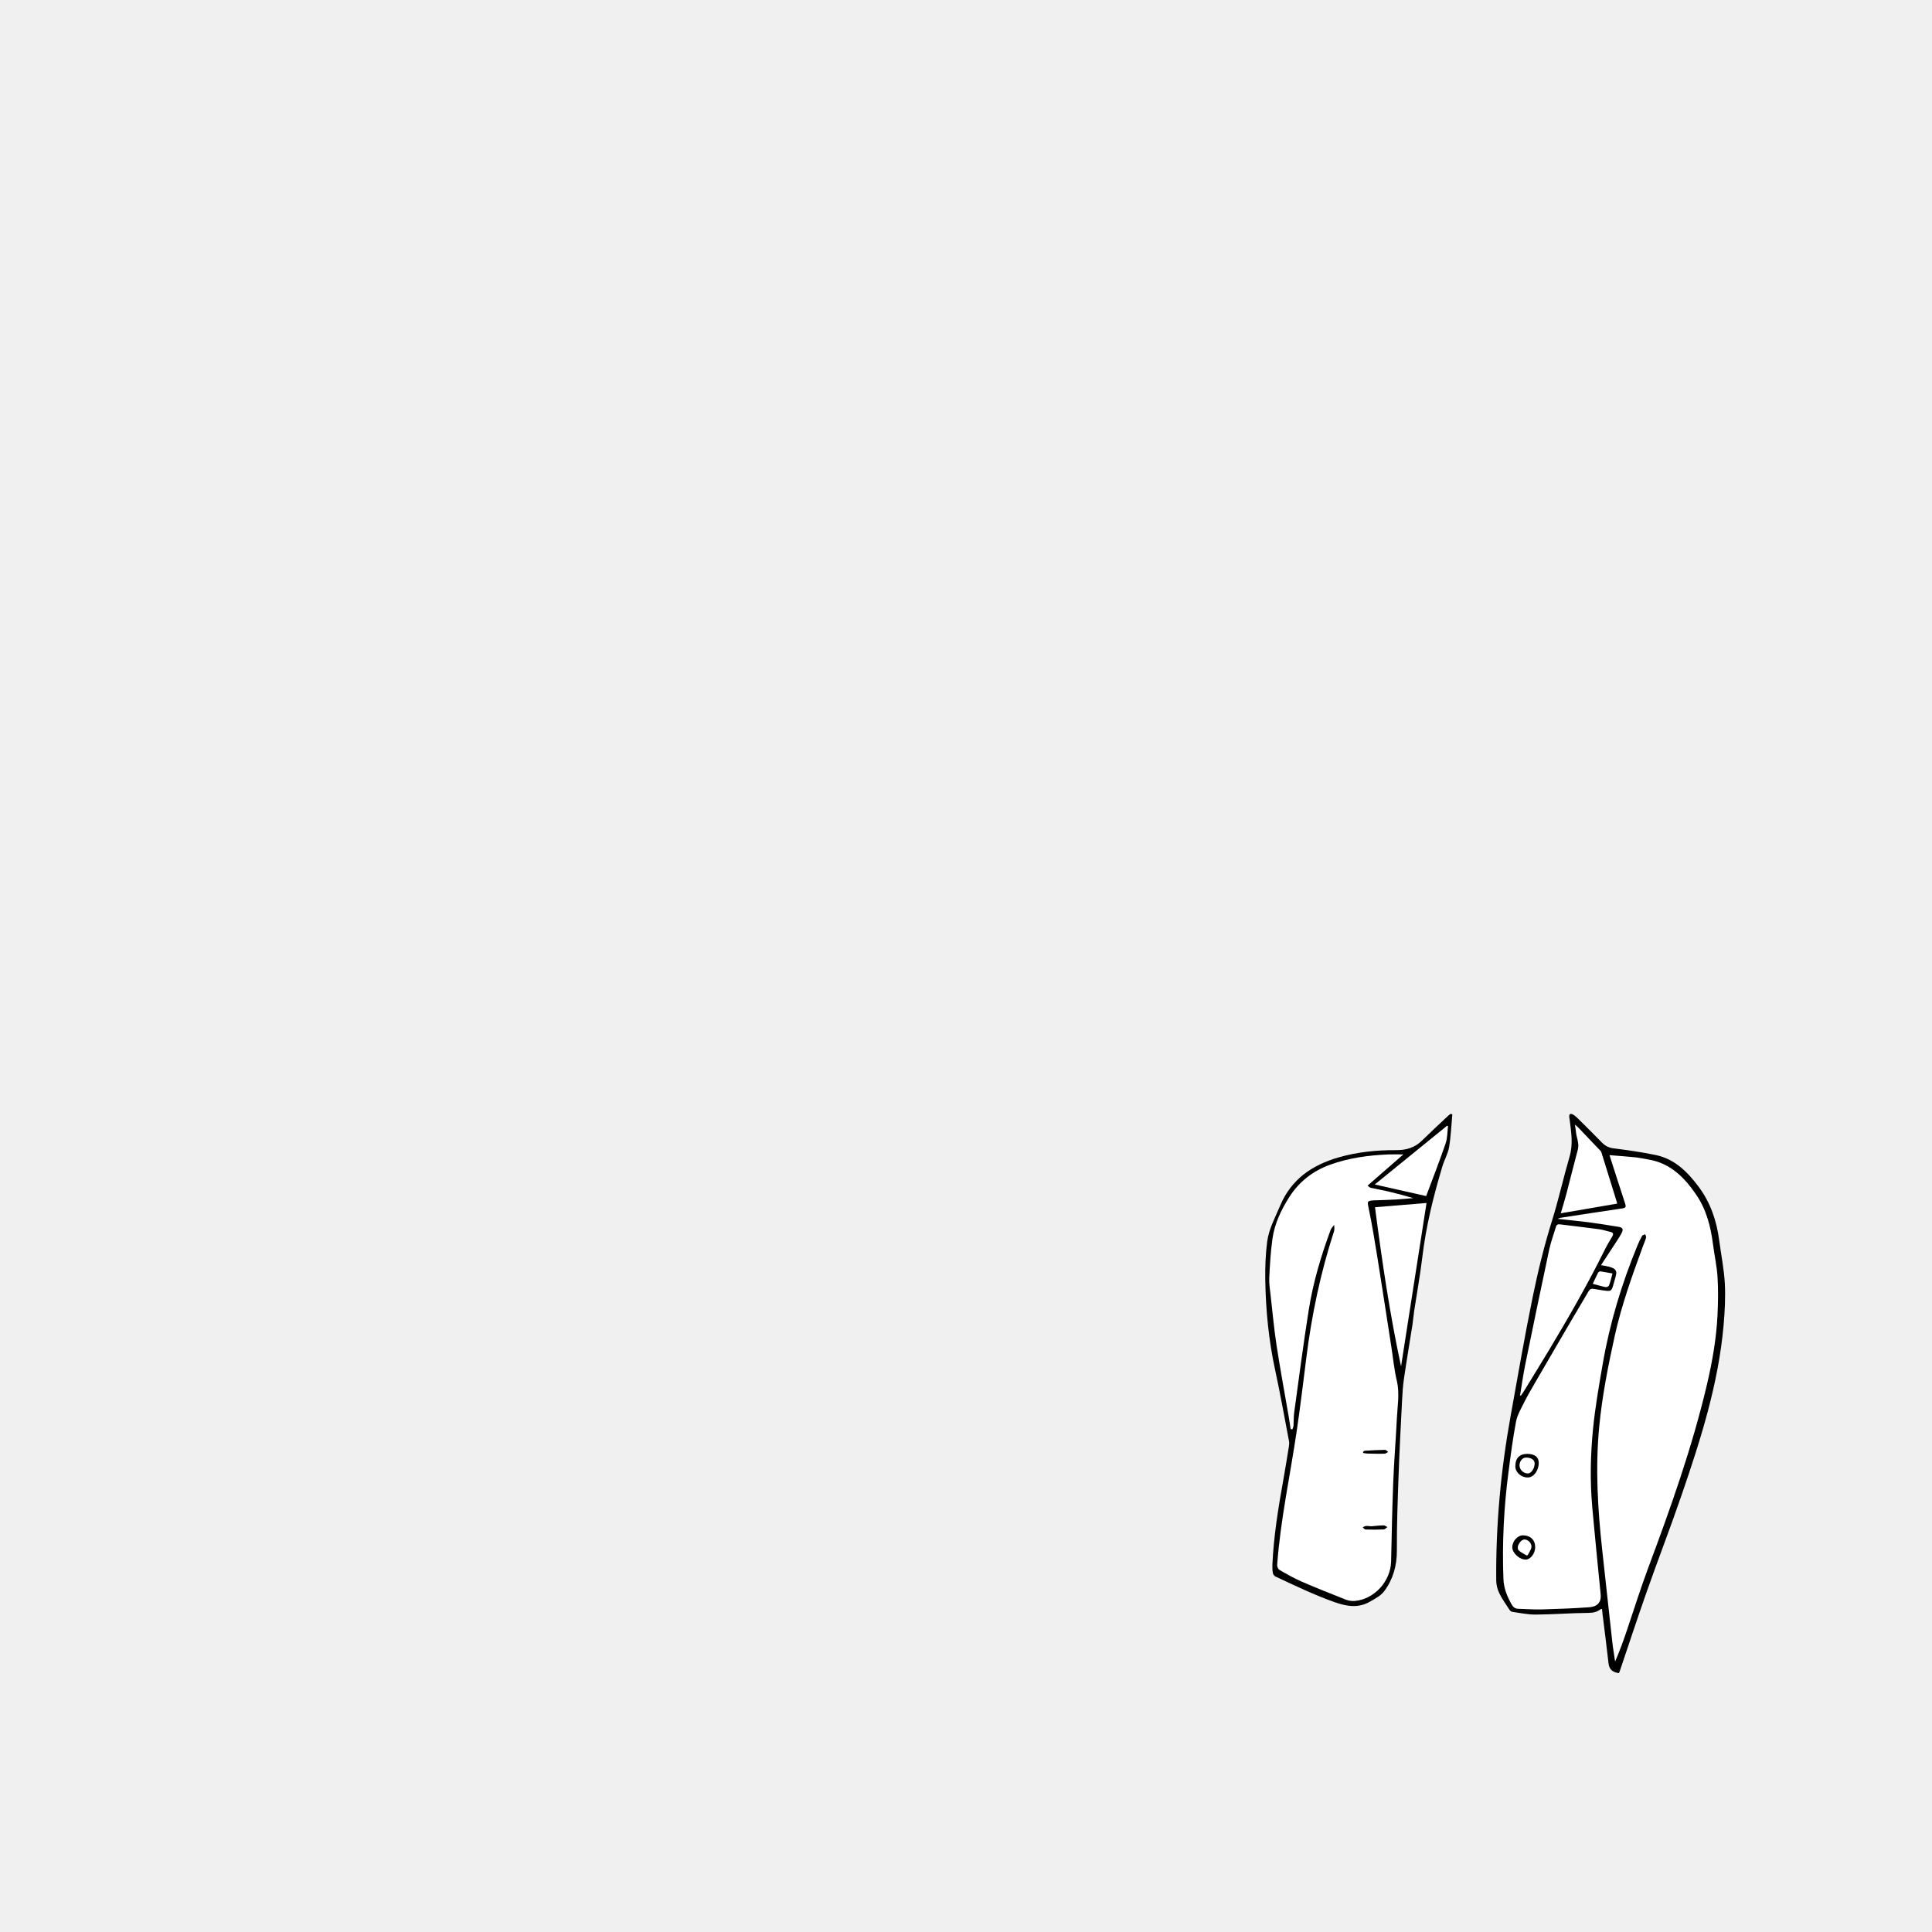
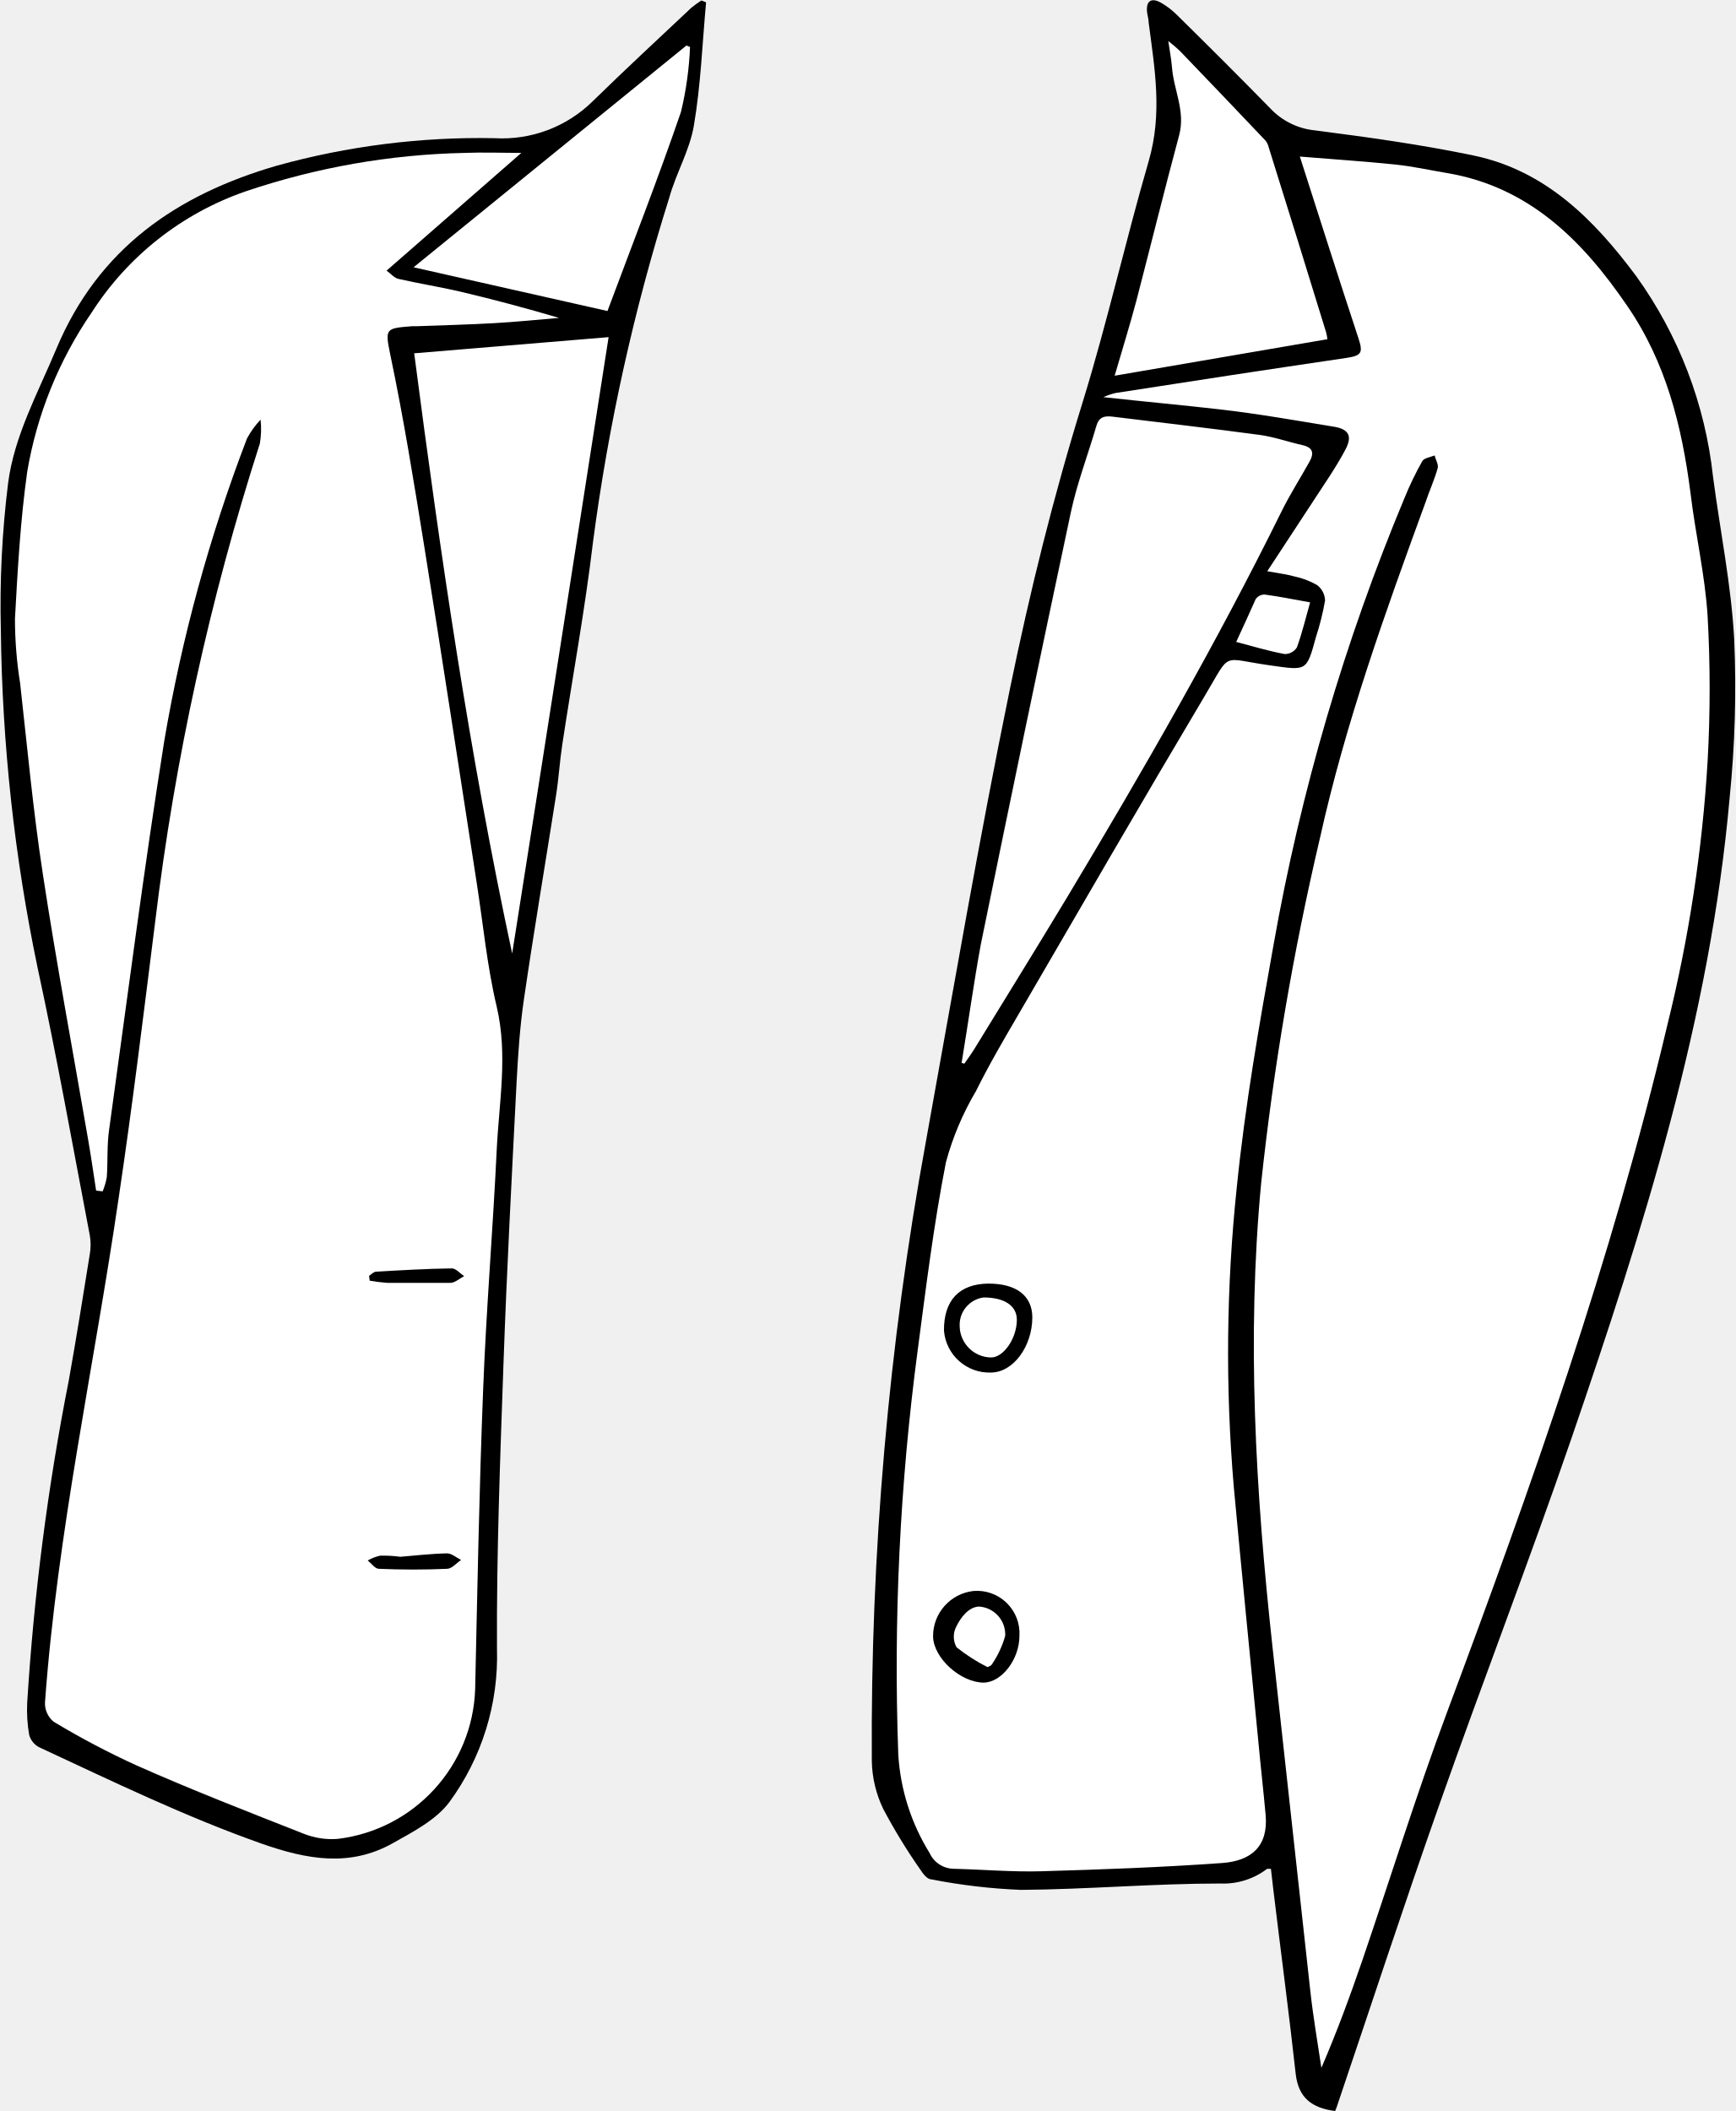
- <svg xmlns="http://www.w3.org/2000/svg" id="_블레이저" data-name="블레이저" viewBox="0 0 595.2 595.2">
+ <svg xmlns="http://www.w3.org/2000/svg" id="블레이저" viewBox="0 0 141.7 172.32">
  <defs>
-     <style>
-       .cls-1 {
-         fill: #fff;
-       }
-     </style>
+     <style>.cls-1{fill:#fff;}</style>
  </defs>
-   <g id="_레이어_23_이미지" data-name="레이어 23 이미지">
-     <path class="cls-1" d="M493.23,389.76c1.78-2.72,3.44-5.25,5.09-7.78,.45-.7,.89-1.41,1.28-2.15,.58-1.09,.33-1.68-.89-1.88-3.11-.52-6.22-1.01-9.34-1.42-3.08-.4-6.17-.69-9.52-1.05,.46-.17,.7-.3,.97-.34,6.27-.96,12.54-1.93,18.82-2.86,1.25-.19,1.39-.41,.99-1.62-1.59-4.84-3.14-9.7-4.78-14.81,2.76,.22,5.28,.38,7.79,.65,1.43,.15,2.83,.46,4.25,.7,6.72,1.13,11.05,5.51,14.68,10.83,3.14,4.61,4.47,9.83,5.17,15.27,.43,3.36,1.19,6.7,1.4,10.07,.24,3.93,.18,7.9-.01,11.83-.36,7.27-1.62,14.42-3.29,21.5-4.53,19.19-11.11,37.72-18,56.15-2.5,6.69-4.61,13.52-6.92,20.27-1,2.93-2.08,5.84-3.33,8.74-.3-2.08-.66-4.15-.9-6.24-1.05-9.4-2.07-18.8-3.09-28.19-1.37-12.56-2.12-25.16-.93-37.77,.9-9.5,2.75-18.87,4.81-28.19,2.07-9.38,5.31-18.39,8.61-27.38,.34-.94,.76-1.85,1.03-2.81,.09-.3-.16-.7-.25-1.05-.33,.15-.82,.21-.96,.47-.55,.97-1.03,1.98-1.45,3.01-4.85,11.77-8.51,23.91-10.69,36.46-1.14,6.56-2.29,13.14-2.96,19.76-.83,8.14-.99,16.34-.25,24.52,.62,6.91,1.32,13.82,1.98,20.73,.19,2.02,.42,4.03,.6,6.05,.22,2.56-1.18,3.75-3.57,3.91-4.89,.35-9.8,.53-14.71,.67-2.38,.07-4.77-.14-7.16-.2-.95-.02-1.54-.52-1.98-1.31-1.4-2.48-2.44-5-2.55-7.97-.41-11.04,.14-22.03,1.58-32.97,.68-5.14,1.34-10.29,2.3-15.39,.38-2,1.48-3.9,2.41-5.76,1.07-2.14,2.27-4.21,3.48-6.28,5.08-8.72,10.14-17.46,15.29-26.14,2.09-3.51,1.21-2.91,5.22-2.34,3.01,.42,2.99,.54,3.76-2.29,.27-1,.62-2,.75-3.02,.05-.4-.3-1.02-.65-1.26-.54-.37-1.23-.54-1.87-.72-.61-.17-1.24-.24-2.2-.41Zm-20.28,86.9c0-2.23-1.47-3.65-3.74-3.66-1.7,0-3.33,1.82-3.31,3.71,.02,1.76,2.26,3.79,4.13,3.76,1.49-.03,2.92-1.9,2.92-3.81Zm-2.47-28.75c-2.39,.02-3.66,1.36-3.64,3.84,.01,1.86,1.79,3.44,3.85,3.42,1.8-.02,3.37-2.12,3.36-4.52,0-1.77-1.29-2.76-3.57-2.74Z" />
-     <path class="cls-1" d="M468.28,429.88c.53-3.18,.97-6.38,1.61-9.54,2.41-11.8,4.86-23.6,7.37-35.38,.51-2.37,1.39-4.65,2.06-6.98,.21-.74,.62-.88,1.34-.78,3.99,.51,8,.95,11.99,1.49,1.18,.16,2.32,.57,3.49,.83,.9,.2,.98,.67,.56,1.39-.76,1.31-1.57,2.59-2.24,3.95-5.32,10.78-11.32,21.18-17.5,31.48-2.5,4.17-5.07,8.31-7.62,12.46-.25,.4-.53,.78-.8,1.16-.09-.03-.18-.05-.27-.08Z" />
-     <path class="cls-1" d="M498.19,370.82c-5.81,1-11.56,1.98-17.37,2.98,.58-2,1.22-4.04,1.76-6.1,1.19-4.51,2.3-9.04,3.5-13.54,.52-1.95-.45-3.68-.59-5.53-.05-.63-.17-1.25-.31-2.15,.46,.38,.73,.57,.96,.81,2.34,2.44,4.67,4.88,7,7.34,.13,.14,.19,.35,.25,.54,1.56,5.02,3.12,10.05,4.68,15.08,.06,.18,.07,.38,.11,.58Z" />
-     <path class="cls-1" d="M490.7,395.52c.56-1.19,1.07-2.34,1.66-3.46,.11-.21,.5-.41,.73-.38,1.21,.17,2.41,.41,3.71,.64-.36,1.27-.65,2.5-1.07,3.68-.1,.28-.71,.59-1.01,.54-1.31-.26-2.6-.65-4.01-1.02Z" />
-     <path class="cls-1" d="M397.62,440.28c-.2-1.32-.39-2.65-.61-3.97-1.25-7.27-2.6-14.52-3.72-21.81-.79-5.16-1.27-10.37-1.85-15.56-.2-1.74-.5-3.51-.41-5.25,.2-4.02,.42-8.05,.98-12.03,.66-4.73,2.7-9.01,5.26-13,3.04-4.72,7.29-7.99,12.57-9.89,5.77-2.08,11.77-2.88,17.86-3.14,1.55-.07,3.11,0,4.65,0-3.59,3.13-7.26,6.33-11.02,9.61,.35,.25,.62,.6,.96,.67,1.7,.39,3.43,.66,5.13,1.06,2.67,.63,5.33,1.33,8,2.12-1.77,.15-3.54,.33-5.32,.43-2.11,.12-4.22,.17-6.33,.25-.12,0-.24,0-.36,0-2.15,.17-2.22,.17-1.78,2.27,1.09,5.23,1.95,10.52,2.8,15.8,1.46,9.1,2.84,18.22,4.26,27.33,.53,3.39,.85,6.83,1.64,10.16,.93,3.93,.2,7.78,.02,11.66-.31,6.54-.86,13.07-1.12,19.6-.32,8.14-.46,16.28-.65,24.42-.14,6.12-5.15,11.65-11.21,12.19-.92,.08-1.93-.09-2.79-.43-4.57-1.8-9.13-3.61-13.63-5.57-2.33-1.02-4.56-2.29-6.77-3.57-.41-.24-.75-1.05-.71-1.56,1.02-13.84,3.98-27.4,6-41.09,1.11-7.54,2.03-15.11,2.98-22.68,1.66-13.26,4.4-26.29,8.54-39.01,.19-.59,.05-1.3,.06-1.95-.38,.51-.89,.96-1.1,1.53-2.97,8.03-5.42,16.23-6.75,24.68-1.66,10.52-3.03,21.1-4.49,31.65-.18,1.3-.11,2.63-.2,3.95-.03,.4-.22,.79-.34,1.18-.18-.02-.36-.05-.54-.07Zm24.84,29.93c-.71-.04-1.19-.13-1.66-.08-.35,.04-.67,.25-1,.39,.3,.24,.6,.68,.91,.68,1.86,.06,3.72,.06,5.58-.02,.39-.02,.75-.47,1.13-.72-.38-.19-.77-.54-1.14-.53-1.35,.03-2.69,.19-3.82,.28Zm-2.55-22.94c.01,.12,.03,.24,.04,.36,.48,.06,.97,.17,1.45,.18,1.71,.04,3.43,.08,5.14,.04,.37,0,.74-.36,1.11-.55-.33-.22-.66-.63-.98-.63-2.07,.03-4.14,.15-6.21,.27-.19,.01-.37,.22-.56,.34Z" />
-     <path class="cls-1" d="M439.47,370.61c-2.63,16.9-5.24,33.62-7.85,50.34-3.49-16.14-5.87-32.44-8.03-49.03,5.46-.45,10.71-.89,15.87-1.31Z" />
-     <path class="cls-1" d="M439.37,368.48c-5.15-1.16-10.27-2.31-15.83-3.57,7.59-6.17,14.93-12.14,22.27-18.1,.1,.04,.2,.08,.3,.11-.23,1.77-.17,3.65-.73,5.31-1.86,5.42-3.95,10.76-6,16.25Z" />
-     <path class="cls-1" d="M469.64,474.27c1.22,0,2.32,1.27,2.15,2.39-.12,.81-.68,1.55-1.07,2.31-.06,.12-.32,.27-.39,.23-.86-.5-1.79-.94-2.51-1.61-.29-.27-.28-1.15-.08-1.59,.42-.9,1.08-1.69,1.89-1.73Z" />
-     <path class="cls-1" d="M468.12,451.37c.02-1.24,.93-2.32,1.94-2.32,1.7,0,2.73,.68,2.72,1.83,0,1.55-1.06,3.08-2.1,3.07-1.41,0-2.59-1.19-2.57-2.58Z" />
+   <g id="레이어_23_이미지" data-name="레이어 23 이미지">
+     <path class="cls-1" d="M493.23,389.76l5.09-7.78c.45-.7.89-1.41,1.28-2.15.58-1.08.33-1.67-.89-1.88-3.11-.51-6.22-1-9.34-1.42s-6.17-.68-9.52-1a5.7,5.7,0,0,1,1-.34q9.4-1.45,18.82-2.86c1.25-.19,1.39-.41,1-1.62-1.59-4.85-3.14-9.71-4.78-14.82,2.75.23,5.28.39,7.79.65,1.43.15,2.83.46,4.25.7,6.72,1.13,11,5.51,14.68,10.83,3.14,4.6,4.47,9.82,5.17,15.27.43,3.36,1.19,6.7,1.4,10.07a106.11,106.11,0,0,1,0,11.83,118.72,118.72,0,0,1-3.28,21.51c-4.53,19.19-11.11,37.71-18,56.15-2.5,6.69-4.61,13.52-6.92,20.27-1,2.94-2.08,5.84-3.33,8.74-.31-2.07-.67-4.15-.9-6.23q-1.57-14.1-3.1-28.2c-1.37-12.56-2.11-25.16-.92-37.77a230,230,0,0,1,4.8-28.18c2.08-9.38,5.32-18.39,8.61-27.39.34-.93.76-1.85,1-2.8.09-.3-.16-.7-.25-1.05-.33.15-.82.21-1,.46a26,26,0,0,0-1.45,3,172.51,172.51,0,0,0-10.69,36.46c-1.14,6.56-2.29,13.14-3,19.76a128.76,128.76,0,0,0-.25,24.52c.62,6.92,1.31,13.83,2,20.74.19,2,.42,4,.6,6.05.22,2.56-1.18,3.74-3.57,3.91-4.9.35-9.8.53-14.71.67-2.38.07-4.77-.14-7.16-.2a2.2,2.2,0,0,1-2-1.3,17.23,17.23,0,0,1-2.55-8,196.49,196.49,0,0,1,1.58-33c.68-5.14,1.34-10.29,2.31-15.38a23.32,23.32,0,0,1,2.41-5.77c1.06-2.14,2.27-4.21,3.48-6.28,5.07-8.72,10.13-17.46,15.29-26.14,2.09-3.51,1.21-2.9,5.22-2.34,3,.42,3,.54,3.76-2.29a21.49,21.49,0,0,0,.75-3,1.64,1.64,0,0,0-.65-1.26,6.3,6.3,0,0,0-1.87-.71C494.82,390,494.19,389.94,493.23,389.76ZM473,476.66a3.47,3.47,0,0,0-3.74-3.66,3.71,3.71,0,0,0-3.31,3.71c0,1.76,2.26,3.8,4.14,3.77C471.52,480.45,473,478.57,473,476.66Zm-2.47-28.75c-2.39,0-3.66,1.36-3.64,3.84a3.72,3.72,0,0,0,3.85,3.42c1.8,0,3.37-2.13,3.36-4.52C474,448.88,472.76,447.89,470.48,447.91Z" transform="translate(-389.78 -343.13)" />
+     <path class="cls-1" d="M468.28,429.88c.53-3.19,1-6.39,1.61-9.55q3.62-17.7,7.37-35.37c.51-2.37,1.39-4.65,2.07-7,.21-.73.62-.87,1.34-.78,4,.52,8,.95,12,1.49,1.18.16,2.32.57,3.48.83.9.2,1,.68.57,1.39-.76,1.31-1.58,2.6-2.25,4C489.14,395.63,483.15,406,477,416.33c-2.51,4.17-5.08,8.31-7.62,12.46-.25.4-.53.78-.8,1.17Z" transform="translate(-389.78 -343.13)" />
+     <path class="cls-1" d="M498.19,370.82l-17.37,3c.58-2,1.22-4,1.77-6.11,1.18-4.5,2.29-9,3.5-13.54.52-1.95-.45-3.68-.59-5.53-.05-.62-.17-1.25-.3-2.14a11.87,11.87,0,0,1,.95.81q3.51,3.66,7,7.33a1.41,1.41,0,0,1,.25.54q2.36,7.54,4.68,15.08A3.5,3.5,0,0,1,498.19,370.82Z" transform="translate(-389.78 -343.13)" />
+     <path class="cls-1" d="M490.7,395.52c.56-1.19,1.07-2.34,1.65-3.46a.89.89,0,0,1,.73-.38c1.21.16,2.41.41,3.72.64-.36,1.27-.65,2.5-1.08,3.68a1.17,1.17,0,0,1-1,.54C493.4,396.28,492.11,395.89,490.7,395.52Z" transform="translate(-389.78 -343.13)" />
+     <path class="cls-1" d="M397.62,440.28c-.2-1.33-.39-2.65-.61-4-1.25-7.27-2.61-14.52-3.72-21.81-.79-5.16-1.27-10.37-1.85-15.55a33.27,33.27,0,0,1-.42-5.25c.2-4,.42-8.05,1-12a32.54,32.54,0,0,1,5.26-13,24.4,24.4,0,0,1,12.57-9.89,59.66,59.66,0,0,1,17.86-3.14c1.55-.07,3.11,0,4.65,0-3.59,3.13-7.26,6.32-11,9.61.34.25.62.59.95.67,1.7.39,3.43.66,5.13,1.06,2.67.63,5.33,1.34,8,2.13-1.77.15-3.54.33-5.31.43-2.11.12-4.22.17-6.34.25h-.36c-2.14.17-2.21.17-1.78,2.27,1.1,5.23,1.95,10.52,2.8,15.8,1.46,9.1,2.85,18.22,4.26,27.33.53,3.39.85,6.83,1.64,10.15.94,3.93.21,7.79,0,11.66-.31,6.54-.86,13.07-1.11,19.61-.32,8.13-.47,16.28-.65,24.42a12.75,12.75,0,0,1-11.21,12.18,6.2,6.2,0,0,1-2.79-.43c-4.57-1.8-9.13-3.61-13.63-5.57a66.29,66.29,0,0,1-6.77-3.57,1.94,1.94,0,0,1-.7-1.56c1-13.84,4-27.4,6-41.09,1.11-7.54,2-15.11,3-22.68a209.11,209.11,0,0,1,8.54-39,7,7,0,0,0,.06-1.95,7,7,0,0,0-1.11,1.54,129.57,129.57,0,0,0-6.75,24.68c-1.67,10.52-3,21.09-4.49,31.65-.18,1.3-.11,2.63-.2,3.95a5.56,5.56,0,0,1-.34,1.17Zm24.84,29.93a10.14,10.14,0,0,0-1.66-.07,3.64,3.64,0,0,0-1,.39c.3.24.6.67.91.68,1.86.06,3.72.06,5.58,0,.39,0,.75-.47,1.13-.72-.38-.19-.77-.55-1.15-.54C424.93,470,423.58,470.12,422.46,470.21Zm-2.55-22.93,0,.35a14,14,0,0,0,1.45.18c1.71,0,3.43.08,5.14,0,.38,0,.75-.36,1.12-.55-.33-.22-.66-.64-1-.63-2.07,0-4.14.15-6.2.27C420.27,447,420.09,447.16,419.91,447.28Z" transform="translate(-389.78 -343.13)" />
+     <path class="cls-1" d="M439.47,370.61c-2.64,16.9-5.24,33.62-7.85,50.34-3.49-16.14-5.87-32.44-8-49Z" transform="translate(-389.78 -343.13)" />
+     <path class="cls-1" d="M439.37,368.48l-15.83-3.57,22.27-18.1.3.11a27.18,27.18,0,0,1-.74,5.31C443.51,357.65,441.42,363,439.37,368.48Z" transform="translate(-389.78 -343.13)" />
+     <path class="cls-1" d="M469.64,474.27a2.28,2.28,0,0,1,2.15,2.4,8.11,8.11,0,0,1-1.07,2.3c-.06.12-.32.27-.39.24a14.72,14.72,0,0,1-2.51-1.61,1.77,1.77,0,0,1-.07-1.6C468.17,475.1,468.82,474.32,469.64,474.27Z" transform="translate(-389.78 -343.13)" />
+     <path class="cls-1" d="M468.12,451.37a2.26,2.26,0,0,1,1.95-2.33c1.7,0,2.72.68,2.72,1.83,0,1.54-1.06,3.08-2.1,3.07A2.6,2.6,0,0,1,468.12,451.37Z" transform="translate(-389.78 -343.13)" />
  </g>
-   <g id="_선" data-name="선">
-     <path d="M498.77,515.45c-1.87-.24-3.01-1.05-3.23-3.05-.55-5.03-1.21-10.05-1.83-15.07-.07-.55-.12-1.1-.18-1.64-.16,0-.27-.03-.31,0-1.13,.87-2.31,1.19-3.82,1.2-5.43,.04-10.85,.48-16.27,.52-2.44,.02-4.89-.51-7.33-.86-.32-.05-.66-.44-.86-.76-1.06-1.64-2.22-3.24-3.06-4.99-.57-1.18-.92-2.58-.93-3.89-.15-17.01,1.4-33.88,4.42-50.62,2.23-12.33,4.34-24.68,6.86-36.95,1.62-7.89,3.55-15.74,5.95-23.42,2.02-6.49,3.47-13.11,5.37-19.61,1.14-3.92,.49-7.55,.03-11.32-.04-.32-.12-.63-.14-.95-.06-.92,.45-1.06,1.13-.69,.52,.28,.99,.68,1.41,1.1,2.53,2.5,5.05,5,7.53,7.54,1.01,1.04,2.11,1.6,3.61,1.79,4.35,.55,8.71,1.16,12.99,2.06,5.87,1.23,9.84,5.26,13.25,9.84,3.6,4.85,5.49,10.4,6.27,16.37,.58,4.43,1.49,8.83,1.74,13.28,.23,4.28,0,8.62-.37,12.9-1.6,18.12-7.08,35.31-12.95,52.38-3.43,10-7.25,19.86-10.76,29.83-2.87,8.13-5.54,16.32-8.31,24.48-.06,.18-.15,.35-.23,.51Zm-5.54-125.68c.96,.18,1.59,.25,2.2,.41,.65,.18,1.34,.35,1.87,.72,.35,.24,.7,.86,.65,1.26-.13,1.02-.47,2.01-.75,3.02-.77,2.83-.76,2.71-3.76,2.29-4.02-.56-3.14-1.17-5.22,2.34-5.16,8.68-10.21,17.41-15.29,26.14-1.2,2.07-2.41,4.14-3.48,6.28-.93,1.87-2.03,3.76-2.41,5.76-.97,5.09-1.63,10.24-2.3,15.39-1.44,10.95-1.99,21.93-1.58,32.97,.11,2.97,1.15,5.49,2.55,7.97,.45,.79,1.04,1.28,1.98,1.31,2.39,.06,4.78,.26,7.16,.2,4.91-.14,9.81-.32,14.71-.67,2.39-.17,3.79-1.35,3.57-3.91-.17-2.02-.4-4.03-.6-6.05-.67-6.91-1.36-13.82-1.98-20.73-.74-8.18-.57-16.38,.25-24.52,.67-6.62,1.82-13.2,2.96-19.76,2.17-12.55,5.83-24.68,10.69-36.46,.42-1.03,.9-2.04,1.45-3.01,.14-.26,.63-.32,.96-.47,.09,.35,.34,.75,.25,1.05-.28,.95-.69,1.87-1.03,2.81-3.29,8.99-6.53,18.01-8.61,27.38-2.06,9.32-3.91,18.68-4.81,28.19-1.19,12.61-.45,25.21,.93,37.77,1.03,9.4,2.04,18.8,3.09,28.19,.23,2.09,.59,4.16,.9,6.24,1.25-2.9,2.33-5.81,3.33-8.74,2.31-6.76,4.42-13.59,6.92-20.27,6.89-18.44,13.47-36.96,18-56.15,1.67-7.09,2.93-14.23,3.29-21.5,.19-3.94,.25-7.9,.01-11.83-.21-3.37-.97-6.71-1.4-10.07-.7-5.45-2.03-10.67-5.17-15.27-3.63-5.32-7.96-9.7-14.68-10.83-1.42-.24-2.83-.55-4.25-.7-2.51-.26-5.04-.42-7.79-.65,1.65,5.11,3.19,9.97,4.78,14.81,.4,1.21,.26,1.44-.99,1.62-6.28,.93-12.55,1.89-18.82,2.86-.26,.04-.51,.18-.97,.34,3.35,.37,6.45,.65,9.52,1.05,3.12,.41,6.23,.91,9.34,1.42,1.22,.2,1.47,.79,.89,1.88-.39,.74-.83,1.45-1.28,2.15-1.64,2.53-3.3,5.06-5.09,7.78Zm-24.95,40.11c.09,.03,.18,.05,.27,.08,.27-.39,.55-.76,.8-1.16,2.54-4.15,5.11-8.29,7.62-12.46,6.18-10.3,12.18-20.7,17.5-31.48,.67-1.36,1.49-2.64,2.24-3.95,.41-.72,.34-1.19-.56-1.39-1.17-.26-2.31-.67-3.49-.83-3.99-.54-8-.98-11.99-1.49-.72-.09-1.12,.05-1.34,.78-.68,2.33-1.56,4.62-2.06,6.98-2.52,11.78-4.96,23.58-7.37,35.38-.65,3.16-1.08,6.36-1.61,9.54Zm29.91-59.06c-.04-.2-.05-.4-.11-.58-1.56-5.03-3.12-10.05-4.68-15.08-.06-.19-.12-.4-.25-.54-2.32-2.45-4.66-4.9-7-7.34-.23-.24-.5-.43-.96-.81,.13,.9,.26,1.52,.31,2.15,.14,1.85,1.11,3.58,.59,5.53-1.21,4.5-2.32,9.03-3.5,13.54-.54,2.07-1.18,4.11-1.76,6.1,5.82-1,11.57-1.99,17.37-2.98Zm-7.5,24.7c1.42,.37,2.7,.76,4.01,1.02,.3,.06,.91-.26,1.01-.54,.43-1.18,.72-2.41,1.07-3.68-1.31-.23-2.5-.47-3.71-.64-.23-.03-.63,.17-.73,.38-.58,1.12-1.1,2.27-1.66,3.46Z" />
-     <path d="M447.42,343.32c-.31,3.36-.43,6.76-.99,10.08-.34,2.01-1.45,3.87-2.04,5.85-2.78,9.22-5.08,18.53-6.22,28.12-.66,5.53-1.67,11.03-2.51,16.54-.21,1.38-.3,2.78-.51,4.15-.87,5.55-1.81,11.08-2.62,16.63-.33,2.24-.48,4.52-.59,6.79-.39,7.65-.8,15.3-1.07,22.96-.28,7.74-.57,15.48-.53,23.22,.02,4.68-1.17,8.88-3.89,12.53-1.08,1.45-2.93,2.41-4.58,3.33-3.52,1.97-7.04,1.35-10.72,.06-6.27-2.21-12.21-5.1-18.21-7.89-.35-.16-.72-.63-.79-1.01-.15-.85-.2-1.74-.16-2.61,.4-8.87,1.83-17.62,3.4-26.34,.61-3.42,1.16-6.85,1.71-10.27,.08-.5,.1-1.05,0-1.55-1.39-7.28-2.69-14.59-4.26-21.83-1.97-9.09-2.87-18.28-3.04-27.55-.07-4.01,.07-8.07,.59-12.04,.51-3.89,2.45-7.38,3.96-10.99,3.42-8.17,9.82-12.56,18.01-14.93,5.81-1.68,11.76-2.27,17.76-2.24,3.12,.02,5.73-.76,7.96-2.95,2.64-2.59,5.37-5.11,8.07-7.65,.24-.23,.54-.4,.81-.6,.15,.06,.31,.13,.46,.19Zm-49.8,96.96c.18,.02,.36,.05,.54,.07,.12-.39,.31-.78,.34-1.18,.09-1.31,.02-2.65,.2-3.95,1.46-10.56,2.82-21.13,4.49-31.65,1.34-8.46,3.78-16.65,6.75-24.68,.21-.57,.73-1.03,1.1-1.53-.01,.65,.13,1.36-.06,1.95-4.14,12.72-6.88,25.75-8.54,39.01-.95,7.56-1.86,15.14-2.98,22.68-2.02,13.69-4.98,27.25-6,41.09-.04,.52,.3,1.33,.71,1.56,2.21,1.28,4.43,2.55,6.77,3.57,4.5,1.96,9.06,3.77,13.63,5.57,.86,.34,1.88,.51,2.79,.43,6.05-.53,11.07-6.07,11.21-12.19,.18-8.14,.33-16.28,.65-24.42,.26-6.54,.8-13.07,1.12-19.6,.18-3.88,.92-7.73-.02-11.66-.79-3.33-1.11-6.77-1.64-10.16-1.42-9.11-2.8-18.23-4.26-27.33-.85-5.28-1.71-10.57-2.8-15.8-.44-2.1-.37-2.1,1.78-2.27,.12,0,.24,0,.36,0,2.11-.08,4.22-.13,6.33-.25,1.77-.1,3.54-.28,5.32-.43-2.67-.79-5.33-1.49-8-2.12-1.7-.4-3.43-.67-5.13-1.06-.34-.08-.61-.42-.96-.67,3.77-3.28,7.43-6.48,11.02-9.61-1.54,0-3.1-.06-4.65,0-6.09,.26-12.09,1.06-17.86,3.14-5.28,1.9-9.53,5.17-12.57,9.89-2.56,3.99-4.6,8.27-5.26,13-.56,3.98-.78,8.01-.98,12.03-.09,1.74,.22,3.5,.41,5.25,.59,5.19,1.06,10.4,1.85,15.56,1.11,7.29,2.47,14.54,3.72,21.81,.23,1.32,.41,2.65,.61,3.97Zm41.85-69.67c-5.16,.43-10.42,.86-15.87,1.31,2.16,16.58,4.54,32.89,8.03,49.03,2.61-16.72,5.21-33.44,7.85-50.34Zm-.1-2.13c2.05-5.49,4.14-10.83,6-16.25,.57-1.66,.51-3.53,.73-5.31-.1-.04-.2-.08-.3-.11-7.34,5.97-14.68,11.93-22.27,18.1,5.56,1.25,10.68,2.41,15.83,3.57Z" />
-     <path d="M472.95,476.66c0,1.91-1.43,3.79-2.92,3.81-1.88,.03-4.11-2-4.13-3.76-.02-1.89,1.6-3.72,3.31-3.71,2.28,.01,3.74,1.44,3.74,3.66Zm-3.32-2.39c-.81,.05-1.47,.83-1.89,1.73-.21,.44-.21,1.32,.08,1.59,.71,.67,1.65,1.11,2.51,1.61,.07,.04,.33-.11,.39-.23,.39-.76,.95-1.5,1.07-2.31,.17-1.13-.93-2.39-2.15-2.39Z" />
-     <path d="M470.48,447.91c2.28-.02,3.56,.96,3.57,2.74,0,2.39-1.56,4.5-3.36,4.52-2.06,.02-3.84-1.56-3.85-3.42-.02-2.48,1.25-3.82,3.64-3.84Zm-2.36,3.45c-.02,1.38,1.16,2.57,2.57,2.58,1.04,0,2.09-1.53,2.1-3.07,0-1.14-1.02-1.83-2.72-1.83-1.02,0-1.93,1.09-1.94,2.32Z" />
-     <path d="M422.46,470.21c1.12-.09,2.47-.25,3.82-.28,.38,0,.76,.35,1.14,.53-.38,.25-.74,.7-1.13,.72-1.86,.08-3.72,.08-5.58,.02-.31,0-.61-.45-.91-.68,.33-.14,.66-.35,1-.39,.47-.05,.95,.04,1.66,.08Z" />
-     <path d="M419.91,447.28c.19-.12,.37-.33,.56-.34,2.07-.12,4.14-.24,6.21-.27,.32,0,.65,.41,.98,.63-.37,.19-.74,.54-1.11,.55-1.71,.04-3.43,0-5.14-.04-.48-.01-.97-.12-1.45-.18-.01-.12-.03-.24-.04-.36Z" />
+   <g id="선">
+     <path d="M498.77,515.45c-1.87-.24-3-1.05-3.22-3.05-.55-5-1.22-10-1.83-15.07-.07-.55-.13-1.1-.19-1.65-.16,0-.26,0-.31,0a5.87,5.87,0,0,1-3.82,1.2c-5.42,0-10.85.48-16.27.52a48,48,0,0,1-7.33-.86c-.32,0-.66-.44-.86-.75a46.65,46.65,0,0,1-3.06-5,9.38,9.38,0,0,1-.93-3.89,271.11,271.11,0,0,1,4.42-50.62c2.23-12.33,4.34-24.68,6.86-36.95,1.62-7.89,3.56-15.74,5.95-23.43,2-6.49,3.48-13.11,5.37-19.61,1.14-3.92.49-7.54,0-11.31,0-.32-.12-.63-.14-.95-.06-.92.45-1.06,1.13-.69a6.46,6.46,0,0,1,1.41,1.1c2.53,2.49,5.05,5,7.53,7.54a5.78,5.78,0,0,0,3.62,1.79c4.34.56,8.7,1.16,13,2.06,5.87,1.23,9.84,5.26,13.25,9.84a34.37,34.37,0,0,1,6.27,16.37c.58,4.43,1.49,8.84,1.73,13.28a89.69,89.69,0,0,1-.37,12.9c-1.6,18.12-7.08,35.31-12.94,52.39-3.44,10-7.25,19.86-10.76,29.83-2.87,8.13-5.55,16.32-8.31,24.48A4,4,0,0,1,498.77,515.45Zm-5.54-125.69c1,.18,1.59.25,2.2.42a6.3,6.3,0,0,1,1.87.71,1.64,1.64,0,0,1,.65,1.26,21.49,21.49,0,0,1-.75,3c-.77,2.83-.75,2.71-3.76,2.29-4-.56-3.13-1.17-5.22,2.34-5.16,8.68-10.22,17.42-15.29,26.14-1.21,2.07-2.42,4.14-3.48,6.28A23.32,23.32,0,0,0,467,438c-1,5.09-1.63,10.24-2.31,15.38a196.49,196.49,0,0,0-1.58,33,17.23,17.23,0,0,0,2.55,8,2.2,2.2,0,0,0,2,1.3c2.39.06,4.78.27,7.16.2,4.91-.14,9.81-.32,14.71-.67,2.39-.17,3.79-1.35,3.57-3.91-.18-2-.41-4-.6-6.05-.67-6.91-1.36-13.82-2-20.74a128.76,128.76,0,0,1,.25-24.52c.67-6.62,1.82-13.2,3-19.76a172.51,172.51,0,0,1,10.69-36.46,26,26,0,0,1,1.45-3c.14-.25.63-.31,1-.46.09.35.34.75.25,1.05-.27.95-.69,1.87-1,2.8-3.29,9-6.53,18-8.61,27.39a230,230,0,0,0-4.8,28.18c-1.19,12.61-.45,25.21.92,37.77q1.55,14.1,3.1,28.2c.23,2.08.59,4.16.9,6.23,1.25-2.9,2.32-5.8,3.33-8.74,2.31-6.75,4.42-13.58,6.92-20.27,6.89-18.44,13.47-37,18-56.15a118.72,118.72,0,0,0,3.28-21.51,106.11,106.11,0,0,0,0-11.83c-.21-3.37-1-6.71-1.4-10.07-.7-5.45-2-10.67-5.17-15.27-3.63-5.32-8-9.7-14.68-10.83-1.42-.24-2.82-.55-4.25-.7-2.51-.26-5-.42-7.79-.65,1.64,5.11,3.19,10,4.78,14.82.4,1.21.26,1.43-1,1.62q-9.42,1.39-18.82,2.86a5.7,5.7,0,0,0-1,.34c3.35.37,6.44.65,9.52,1s6.23.91,9.34,1.42c1.22.21,1.47.8.89,1.88-.39.74-.83,1.45-1.28,2.15Zm-25,40.12.27.08c.27-.39.55-.77.8-1.17,2.54-4.15,5.11-8.29,7.62-12.46,6.18-10.3,12.17-20.7,17.49-31.48.67-1.35,1.49-2.64,2.25-4,.41-.71.33-1.19-.57-1.39-1.16-.26-2.3-.67-3.48-.83-4-.54-8-1-12-1.49-.72-.09-1.13.05-1.34.78-.68,2.34-1.56,4.62-2.07,7q-3.76,17.67-7.37,35.37C469.25,423.49,468.81,426.69,468.28,429.88Zm29.91-59.06a3.5,3.5,0,0,0-.11-.58q-2.32-7.55-4.68-15.08a1.41,1.41,0,0,0-.25-.54q-3.48-3.67-7-7.33a11.87,11.87,0,0,0-.95-.81c.13.89.25,1.52.3,2.14.14,1.85,1.11,3.58.59,5.53-1.21,4.5-2.32,9-3.5,13.54-.55,2.07-1.19,4.11-1.77,6.11Zm-7.49,24.7c1.41.37,2.7.76,4,1a1.17,1.17,0,0,0,1-.54c.43-1.18.72-2.41,1.08-3.68-1.31-.23-2.51-.48-3.72-.64a.89.89,0,0,0-.73.38C491.77,393.18,491.26,394.33,490.7,395.52Z" transform="translate(-389.78 -343.13)" />
+     <path d="M447.42,343.32c-.31,3.36-.43,6.76-1,10.08-.34,2-1.45,3.87-2,5.85a164.79,164.79,0,0,0-6.23,28.12c-.66,5.54-1.67,11-2.51,16.54-.21,1.38-.29,2.78-.51,4.16-.87,5.54-1.81,11.08-2.62,16.63-.33,2.24-.48,4.52-.6,6.79-.39,7.65-.8,15.3-1.07,23s-.57,15.48-.53,23.22a20.12,20.12,0,0,1-3.89,12.53c-1.09,1.45-2.94,2.41-4.58,3.33-3.53,2-7.05,1.35-10.73.06-6.26-2.21-12.21-5.1-18.21-7.89a1.64,1.64,0,0,1-.78-1,12,12,0,0,1-.16-2.61,199.55,199.55,0,0,1,3.4-26.34c.61-3.42,1.16-6.85,1.71-10.28a4.43,4.43,0,0,0,0-1.54c-1.39-7.28-2.69-14.59-4.26-21.84a142.59,142.59,0,0,1-3-27.55,80.74,80.74,0,0,1,.59-12c.5-3.88,2.44-7.38,3.95-11,3.43-8.17,9.83-12.56,18-14.93a62.06,62.06,0,0,1,17.76-2.24,10.54,10.54,0,0,0,8-3c2.65-2.59,5.37-5.11,8.07-7.65a9.9,9.9,0,0,1,.81-.59Zm-49.8,97,.54.06a5.56,5.56,0,0,0,.34-1.17c.09-1.32,0-2.65.2-3.95,1.46-10.56,2.82-21.13,4.49-31.65a129.57,129.57,0,0,1,6.75-24.68,7,7,0,0,1,1.11-1.54,7,7,0,0,1-.06,1.95,209.11,209.11,0,0,0-8.54,39c-.95,7.57-1.87,15.14-3,22.68-2,13.69-5,27.25-6,41.09a1.94,1.94,0,0,0,.7,1.56,66.29,66.29,0,0,0,6.77,3.57c4.5,2,9.06,3.77,13.63,5.57a6.2,6.2,0,0,0,2.79.43A12.75,12.75,0,0,0,428.57,481c.18-8.14.33-16.29.65-24.42.25-6.54.8-13.07,1.11-19.61.19-3.87.92-7.73,0-11.66-.79-3.32-1.11-6.76-1.64-10.15-1.41-9.11-2.8-18.23-4.26-27.33-.85-5.28-1.7-10.57-2.8-15.8-.43-2.1-.36-2.1,1.78-2.27h.36c2.12-.08,4.23-.13,6.34-.25,1.77-.1,3.54-.28,5.31-.43-2.67-.79-5.33-1.5-8-2.13-1.7-.4-3.43-.67-5.13-1.06-.33-.08-.61-.42-.95-.67,3.76-3.29,7.43-6.48,11-9.61-1.54,0-3.1-.06-4.65,0a59.66,59.66,0,0,0-17.86,3.14,24.4,24.4,0,0,0-12.57,9.89,32.54,32.54,0,0,0-5.26,13c-.56,4-.78,8-1,12a33.27,33.27,0,0,0,.42,5.25c.58,5.18,1.06,10.39,1.85,15.55,1.11,7.29,2.47,14.54,3.72,21.81C397.23,437.63,397.42,439,397.62,440.28Zm41.85-69.67-15.88,1.32c2.16,16.58,4.54,32.88,8,49C434.23,404.23,436.83,387.51,439.47,370.61Zm-.1-2.13c2.05-5.49,4.14-10.83,6-16.25a27.18,27.18,0,0,0,.74-5.31l-.3-.11-22.27,18.1Z" transform="translate(-389.78 -343.13)" />
+     <path d="M473,476.66c0,1.91-1.43,3.79-2.91,3.82-1.88,0-4.11-2-4.14-3.77a3.71,3.71,0,0,1,3.31-3.71A3.47,3.47,0,0,1,473,476.66Zm-3.31-2.39c-.82.05-1.47.83-1.89,1.73a1.77,1.77,0,0,0,.07,1.6,14.72,14.72,0,0,0,2.51,1.61c.07,0,.33-.12.39-.24a8.11,8.11,0,0,0,1.07-2.3A2.28,2.28,0,0,0,469.64,474.27Z" transform="translate(-389.78 -343.13)" />
+     <path d="M470.48,447.91c2.28,0,3.56,1,3.57,2.74,0,2.39-1.56,4.5-3.36,4.52a3.72,3.72,0,0,1-3.85-3.42C466.82,449.27,468.09,447.93,470.48,447.91Zm-2.36,3.46a2.6,2.6,0,0,0,2.57,2.57c1,0,2.09-1.53,2.1-3.07,0-1.15-1-1.83-2.72-1.83A2.26,2.26,0,0,0,468.12,451.37Z" transform="translate(-389.78 -343.13)" />
+     <path d="M422.46,470.21c1.12-.09,2.47-.25,3.81-.28.38,0,.77.35,1.15.54-.38.25-.74.7-1.13.72-1.86.08-3.72.08-5.58,0-.31,0-.61-.44-.91-.68a3.64,3.64,0,0,1,1-.39A10.14,10.14,0,0,1,422.46,470.21Z" transform="translate(-389.78 -343.13)" />
+     <path d="M419.91,447.28c.18-.12.36-.33.56-.34,2.06-.12,4.13-.24,6.2-.27.33,0,.66.41,1,.63-.37.19-.74.54-1.12.55-1.71,0-3.43,0-5.14,0a14,14,0,0,1-1.45-.18Z" transform="translate(-389.78 -343.13)" />
  </g>
</svg>
